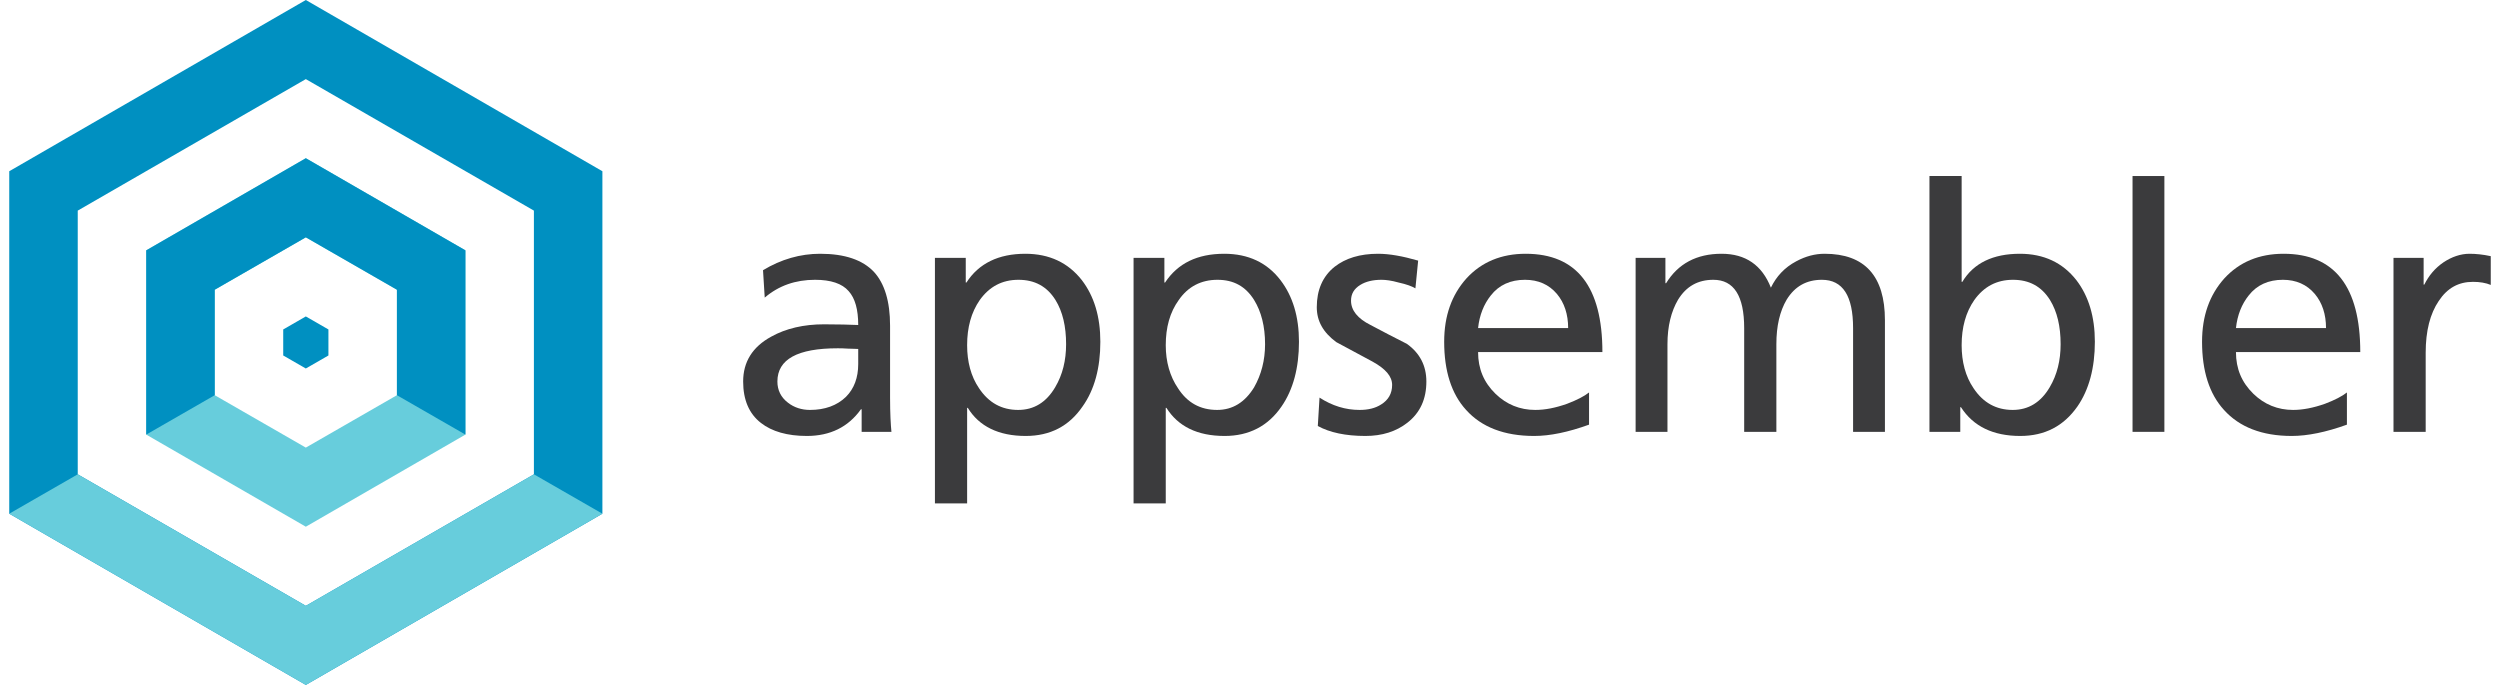
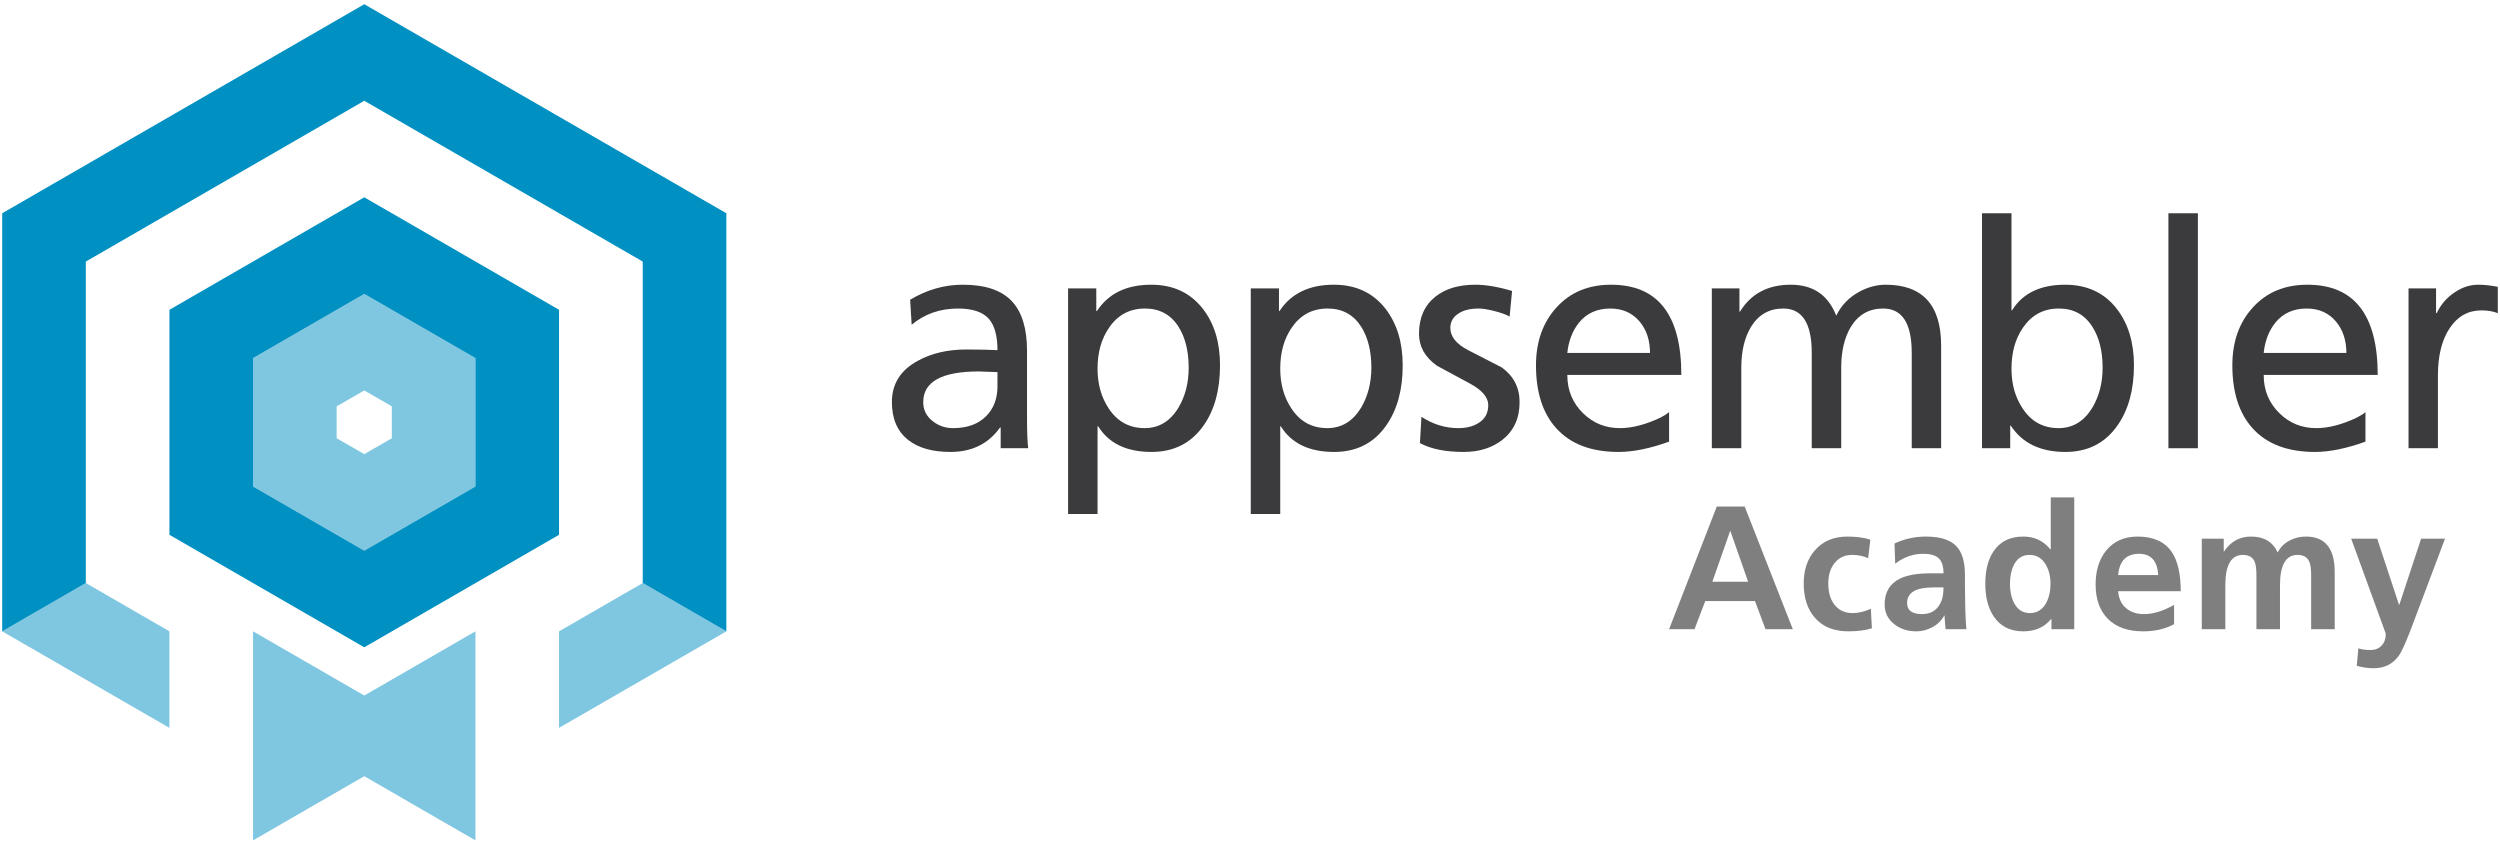
- <svg xmlns="http://www.w3.org/2000/svg" xml:space="preserve" width="73mm" height="20mm" version="1.1" style="shape-rendering:geometricPrecision; text-rendering:geometricPrecision; image-rendering:optimizeQuality; fill-rule:evenodd; clip-rule:evenodd" viewBox="0 0 7300 2000">
+ <svg xmlns="http://www.w3.org/2000/svg" xml:space="preserve" width="296mm" height="100mm" version="1.1" style="shape-rendering:geometricPrecision; text-rendering:geometricPrecision; image-rendering:optimizeQuality; fill-rule:evenodd; clip-rule:evenodd" viewBox="0 0 29600 10000">
  <defs>
    <style type="text/css">
   
-     .fil0 {fill:none}
-     .fil2 {fill:#0090C1}
-     .fil1 {fill:#67CDDC}
-     .fil3 {fill:#3B3B3D;fill-rule:nonzero}
+     .fil1 {fill:#0090C1}
+     .fil2 {fill:#3B3B3D;fill-rule:nonzero}
+     .fil0 {fill:#0090C1;fill-opacity:0.502}
+     .fil3 {fill:#3B3B3D;fill-rule:nonzero;fill-opacity:0.651}
   
  </style>
  </defs>
  <g id="Layer_x0020_1">
-     <g id="_1004143824">
-       <polygon class="fil0" points="893,0 1326,250 1759,500 1759,1000 1759,1500 1326,1750 893,2000 460,1750 27,1500 27,1000 27,500 460,250 " />
-       <polygon class="fil0" points="893,231 227,615 227,1385 893,1769 1559,1385 1559,615 " />
-       <path class="fil1" d="M893 462l-466 269 0 538 466 269 466 -269 0 -538 -466 -269zm0 231l-266 153 0 308 266 153 266 -153 0 -308 -266 -153z" />
-       <polygon class="fil0" points="893,693 627,846 627,1154 893,1307 1159,1154 1159,846 " />
-       <polygon class="fil0" points="893,924 827,962 827,1038 893,1076 959,1038 959,962 " />
-       <path class="fil2" d="M893 0l-866 500 0 1000 866 500 866 -500 0 -1000 -866 -500zm-666 1385l0 -770 666 -384 666 384 0 770 -666 384 -666 -384z" />
-       <polygon class="fil1" points="27,1500 893,2000 1759,1500 1559,1385 893,1769 227,1385 " />
-       <polygon class="fil2" points="1359,731 1359,1269 1159,1154 1159,846 893,693 627,846 627,1154 427,1269 427,731 893,462 " />
-       <polygon class="fil2" points="893,924 827,962 827,1038 893,1076 959,1038 959,962 " />
-       <path class="fil3" d="M2603 1261l-87 0 0 -66 -2 0c-37,52 -90,78 -158,78 -57,0 -102,-13 -134,-38 -35,-27 -52,-68 -52,-121 0,-57 27,-101 82,-131 43,-24 95,-36 154,-36 42,0 75,1 100,2 0,-45 -9,-78 -28,-99 -19,-22 -52,-33 -98,-33 -57,0 -106,17 -147,52l-5 -80c53,-32 109,-48 167,-48 72,0 124,18 157,53 31,34 47,86 47,157l0 210c0,47 2,80 4,100zm-97 -198l0 -44c-7,0 -17,-1 -30,-1 -13,-1 -23,-1 -30,-1 -117,0 -176,32 -176,97 0,25 10,46 31,62 18,14 40,21 64,21 44,0 79,-13 105,-38 24,-24 36,-56 36,-96z" />
-       <path id="1" class="fil3" d="M3213 998c0,76 -17,140 -52,189 -39,57 -94,86 -166,86 -79,0 -136,-28 -169,-82l-2 0 0 279 -94 0 0 -717 90 0 0 72 2 0c36,-56 94,-84 172,-84 70,0 125,26 165,77 36,47 54,107 54,180zm-100 7c0,-52 -10,-95 -31,-129 -25,-40 -61,-59 -108,-59 -48,0 -85,20 -113,59 -25,36 -37,80 -37,132 0,48 11,91 35,126 28,42 66,63 114,63 46,0 82,-22 108,-66 22,-37 32,-79 32,-126z" />
-       <path id="2" class="fil3" d="M3793 998c0,76 -17,140 -51,189 -39,57 -95,86 -166,86 -80,0 -136,-28 -170,-82l-2 0 0 279 -94 0 0 -717 90 0 0 72 2 0c37,-56 94,-84 173,-84 70,0 125,26 164,77 36,47 54,107 54,180zm-99 7c0,-52 -11,-95 -32,-129 -25,-40 -60,-59 -107,-59 -48,0 -86,20 -113,59 -26,36 -38,80 -38,132 0,48 12,91 36,126 27,42 65,63 114,63 45,0 81,-22 108,-66 21,-37 32,-79 32,-126z" />
-       <path id="3" class="fil3" d="M4165 1114c0,51 -18,91 -55,120 -33,26 -74,39 -123,39 -58,0 -104,-10 -139,-29l5 -83c37,24 76,36 117,36 25,0 46,-5 63,-16 21,-13 32,-32 32,-57 0,-25 -19,-47 -57,-68 -35,-19 -71,-38 -106,-57 -38,-28 -57,-61 -57,-102 0,-50 17,-90 52,-118 32,-25 74,-38 127,-38 33,0 72,7 117,20l-8 81c-10,-6 -26,-12 -49,-17 -21,-6 -38,-8 -50,-8 -25,0 -46,5 -62,15 -18,11 -27,26 -27,46 0,28 19,52 57,71 35,19 71,37 106,55 38,27 57,64 57,110z" />
-       <path id="4" class="fil3" d="M4679 1028l-363 0c0,49 17,89 51,122 32,31 71,47 116,47 29,0 59,-6 93,-18 29,-11 50,-22 64,-33l0 94c-61,22 -114,33 -160,33 -88,0 -154,-26 -199,-76 -43,-47 -64,-114 -64,-199 0,-76 22,-137 65,-185 44,-48 102,-72 173,-72 149,0 224,96 224,287zm-100 -70c0,-40 -11,-74 -33,-100 -23,-27 -54,-41 -93,-41 -42,0 -76,15 -100,46 -20,25 -33,57 -37,95l263 0z" />
-       <path id="5" class="fil3" d="M5504 1261l-93 0 0 -303c0,-94 -30,-141 -91,-141 -45,0 -79,19 -103,58 -20,34 -30,77 -30,130l0 256 -94 0 0 -303c0,-94 -30,-141 -90,-141 -45,0 -79,19 -103,58 -20,34 -31,77 -31,130l0 256 -93 0 0 -508 87 0 0 74 2 0c35,-57 89,-86 162,-86 70,0 118,33 144,99 16,-33 40,-59 74,-77 28,-15 55,-22 83,-22 117,0 176,65 176,194l0 326z" />
-       <path id="6" class="fil3" d="M6117 998c0,76 -17,140 -51,189 -40,57 -95,86 -167,86 -79,0 -137,-28 -173,-84l-2 0 0 72 -90 0 0 -747 94 0 0 309 2 0c33,-55 90,-82 168,-82 70,0 125,26 165,77 36,47 54,107 54,180zm-100 7c0,-52 -10,-95 -31,-129 -25,-40 -61,-59 -108,-59 -48,0 -85,20 -113,59 -25,36 -37,80 -37,132 0,48 11,91 35,126 28,42 66,63 114,63 46,0 82,-22 108,-66 22,-37 32,-79 32,-126z" />
-       <polygon id="7" class="fil3" points="6320,1261 6227,1261 6227,514 6320,514 " />
-       <path id="8" class="fil3" d="M6892 1028l-363 0c0,49 17,89 51,122 32,31 71,47 116,47 28,0 59,-6 93,-18 29,-11 50,-22 64,-33l0 94c-61,22 -115,33 -161,33 -87,0 -153,-26 -198,-76 -43,-47 -64,-114 -64,-199 0,-76 22,-137 65,-185 44,-48 102,-72 173,-72 149,0 224,96 224,287zm-100 -70c0,-40 -11,-74 -33,-100 -23,-27 -54,-41 -93,-41 -42,0 -76,15 -100,46 -20,25 -33,57 -37,95l263 0z" />
-       <path id="9" class="fil3" d="M7273 832c-14,-6 -32,-9 -52,-9 -42,0 -75,18 -100,56 -25,37 -38,87 -38,151l0 231 -94 0 0 -508 88 0 0 78 2 0c13,-26 31,-48 56,-65 24,-16 50,-25 76,-25 18,0 39,2 62,7l0 84z" />
+     <g id="_845327184">
+       <g>
+         <polygon class="fil0" points="5629,7475 5629,9950 4313,9190 2996,9950 2996,7475 4313,8235 " />
+         <polygon class="fil1" points="4313,50 26,2525 26,7475 1016,6903 1016,3097 4313,1193 7610,3097 7610,6903 8600,7475 8600,2525 " />
+         <path class="fil0" d="M26 7475l1980 1143 0 -1143 -990 -572 -990 572zm6593 1143l1981 -1143 -990 -572 -991 572 0 1143z" />
+         <path class="fil1" d="M4313 2336l-2307 1332 0 2664 2307 1332 2306 -1332 0 -2664 -2306 -1332zm0 1144l-1317 760 0 1520 1317 760 1316 -760 0 -1520 -1316 -760z" />
+         <path class="fil0" d="M4313 3480l-1317 760 0 1520 1317 760 1316 -760 0 -1520 -1316 -760zm0 1143l-327 188 0 378 327 188 326 -188 0 -378 -326 -188z" />
+       </g>
+       <path class="fil2" d="M12174 5307l-326 0 0 -245 -8 0c-137,193 -333,289 -586,289 -214,0 -380,-47 -500,-141 -129,-101 -194,-251 -194,-449 0,-215 102,-378 305,-488 162,-90 354,-135 576,-135 156,0 279,3 369,8 0,-169 -34,-292 -101,-370 -73,-83 -196,-123 -366,-123 -213,0 -396,64 -549,192l-18 -296c199,-119 406,-178 623,-178 266,0 460,65 583,197 118,127 178,322 178,585l0 782c0,175 4,298 14,372zm-364 -735l0 -166c-24,0 -61,-2 -110,-4 -50,-3 -87,-4 -111,-4 -438,0 -658,121 -658,364 0,93 39,169 117,228 68,53 147,79 237,79 166,0 297,-47 391,-142 90,-90 134,-208 134,-355z" />
+       <path id="1" class="fil2" d="M14445 4326c0,287 -63,522 -191,707 -147,212 -353,318 -620,318 -295,0 -506,-101 -631,-303l-8 0 0 1038 -349 0 0 -2671 334 0 0 267 8 0c136,-207 350,-311 643,-311 260,0 465,96 613,288 135,175 201,397 201,667zm-371 28c0,-193 -39,-353 -117,-480 -92,-148 -226,-221 -401,-221 -178,0 -319,74 -421,222 -94,133 -140,296 -140,490 0,181 44,338 132,471 103,156 245,233 426,233 170,0 304,-82 402,-246 80,-136 119,-293 119,-469z" />
+       <path id="2" class="fil2" d="M16608 4326c0,287 -64,522 -192,707 -146,212 -353,318 -619,318 -296,0 -506,-101 -632,-303l-7 0 0 1038 -349 0 0 -2671 334 0 0 267 7 0c136,-207 351,-311 643,-311 261,0 466,96 614,288 134,175 201,397 201,667zm-371 28c0,-193 -39,-353 -117,-480 -93,-148 -226,-221 -401,-221 -179,0 -319,74 -422,222 -93,133 -139,296 -139,490 0,181 44,338 132,471 103,156 244,233 425,233 171,0 304,-82 403,-246 79,-136 119,-293 119,-469z" />
+       <path id="3" class="fil2" d="M17992 4761c0,191 -68,339 -203,446 -123,96 -275,144 -459,144 -216,0 -389,-35 -518,-105l18 -311c138,90 283,134 435,134 95,0 174,-19 238,-59 78,-47 118,-118 118,-213 0,-91 -71,-176 -212,-253 -132,-71 -264,-143 -396,-214 -142,-101 -212,-227 -212,-378 0,-188 64,-335 192,-438 120,-96 278,-143 475,-143 123,0 268,24 435,74l-29 303c-38,-22 -99,-45 -183,-66 -80,-20 -141,-29 -185,-29 -95,0 -173,18 -233,56 -67,41 -101,99 -101,174 0,102 71,191 213,264 132,68 264,136 395,203 141,101 212,239 212,411z" />
+       <path id="4" class="fil2" d="M19907 4439l-1350 0c0,182 63,334 188,455 120,117 264,175 434,175 105,0 220,-22 346,-68 108,-39 187,-79 237,-121l0 349c-227,82 -426,122 -597,122 -326,0 -572,-94 -740,-282 -159,-176 -239,-424 -239,-743 0,-281 82,-510 245,-688 162,-178 377,-267 643,-267 555,0 833,356 833,1068zm-371 -260c0,-150 -41,-274 -123,-372 -87,-103 -203,-154 -347,-154 -157,0 -282,56 -373,170 -75,95 -121,213 -136,356l979 0z" />
+       <path id="5" class="fil2" d="M22983 5307l-348 0 0 -1129c0,-350 -113,-525 -338,-525 -167,0 -294,72 -383,217 -76,127 -114,288 -114,484l0 953 -349 0 0 -1129c0,-350 -112,-525 -337,-525 -166,0 -293,72 -382,217 -77,127 -115,288 -115,484l0 953 -349 0 0 -1892 327 0 0 274 7 0c130,-212 331,-318 601,-318 263,0 443,122 538,367 59,-123 151,-218 277,-286 102,-54 205,-81 308,-81 438,0 657,241 657,722l0 1214z" />
+       <path id="6" class="fil2" d="M25266 4326c0,287 -64,522 -192,707 -146,212 -353,318 -619,318 -295,0 -511,-103 -647,-311l-7 0 0 267 -334 0 0 -2782 349 0 0 1149 7 0c125,-202 335,-303 628,-303 261,0 466,96 614,288 134,175 201,397 201,667zm-371 28c0,-193 -39,-353 -118,-480 -92,-148 -225,-221 -400,-221 -179,0 -319,74 -422,222 -93,133 -139,296 -139,490 0,181 43,338 132,471 102,156 244,233 425,233 171,0 304,-82 403,-246 79,-136 119,-293 119,-469z" />
+       <polygon id="7" class="fil2" points="26023,5307 25674,5307 25674,2525 26023,2525 " />
+       <path id="8" class="fil2" d="M28152 4439l-1350 0c0,182 63,334 188,455 120,117 264,175 434,175 105,0 220,-22 346,-68 107,-39 187,-79 237,-121l0 349c-227,82 -426,122 -597,122 -326,0 -572,-94 -741,-282 -158,-176 -238,-424 -238,-743 0,-281 81,-510 245,-688 162,-178 377,-267 643,-267 555,0 833,356 833,1068zm-371 -260c0,-150 -41,-274 -123,-372 -87,-103 -203,-154 -347,-154 -157,0 -282,56 -373,170 -75,95 -121,213 -136,356l979 0z" />
+       <path id="9" class="fil2" d="M29574 3708c-54,-22 -119,-33 -194,-33 -156,0 -281,69 -374,208 -94,139 -141,327 -141,563l0 861 -348 0 0 -1892 326 0 0 292 8 0c47,-99 115,-180 207,-242 91,-63 186,-94 286,-94 67,0 143,8 230,25l0 312z" />
+       <path class="fil3" d="M20698 6888l-210 -599 -4 0 -210 599 424 0zm-936 562l565 -1453 330 0 570 1453 -323 0 -125 -333 -589 0 -127 333 -301 0zm2383 -1061l-26 220c-57,-26 -120,-39 -189,-39 -86,0 -154,31 -206,93 -51,62 -77,144 -77,246 0,104 24,187 72,249 51,67 123,101 217,101 67,0 138,-17 215,-51l12 231c-77,24 -169,36 -278,36 -171,0 -304,-53 -397,-161 -88,-101 -132,-235 -132,-405 0,-161 44,-293 133,-394 94,-108 223,-162 385,-162 101,0 192,12 271,36zm294 285l-8 -239c117,-55 241,-82 372,-82 164,0 281,36 354,107 72,71 108,186 108,344l0 138c0,72 2,162 4,268 2,75 6,155 13,240l-246 0c-3,-14 -7,-67 -13,-161l-4 0c-31,58 -78,104 -142,138 -60,32 -123,48 -189,48 -101,0 -187,-28 -258,-83 -77,-60 -116,-139 -116,-236 0,-144 61,-246 183,-306 85,-41 205,-62 360,-62l154 0c0,-84 -19,-144 -59,-180 -37,-34 -98,-51 -182,-51 -118,0 -229,39 -331,117zm141 466c0,87 59,131 177,131 111,0 188,-52 229,-155 17,-42 25,-96 25,-161l-121 0c-206,0 -310,61 -310,185zm1218 -229c0,90 16,166 49,229 42,79 104,119 186,119 84,0 148,-39 192,-117 35,-64 53,-141 53,-231 0,-87 -19,-163 -57,-228 -46,-76 -110,-113 -192,-113 -82,0 -143,38 -184,117 -31,61 -47,135 -47,224zm491 539l0 -121 -4 0c-78,97 -188,146 -329,146 -154,0 -270,-58 -348,-173 -68,-99 -102,-229 -102,-391 0,-163 34,-292 102,-390 78,-112 193,-168 348,-168 131,0 238,50 319,150l6 0 0 -614 278 0 0 1561 -270 0zm790 -641l474 0c-10,-168 -85,-252 -226,-252 -151,0 -234,84 -248,252zm662 353l0 228c-103,57 -226,85 -368,85 -178,0 -316,-49 -414,-146 -98,-98 -147,-235 -147,-410 0,-164 42,-297 124,-399 90,-111 214,-167 373,-167 187,0 322,61 405,183 70,104 106,259 106,464l-741 0c6,85 37,151 92,199 55,48 126,72 214,72 108,0 227,-36 356,-109zm328 288l0 -1072 260 0 0 151 4 0c78,-117 184,-176 319,-176 154,0 259,63 316,189 30,-62 78,-109 142,-143 59,-31 124,-46 193,-46 226,0 340,140 340,420l0 677 -279 0 0 -639c0,-73 -7,-126 -21,-158 -23,-56 -70,-83 -140,-83 -138,0 -208,120 -208,359l0 521 -279 0 0 -639c0,-73 -7,-126 -20,-158 -23,-56 -70,-83 -140,-83 -139,0 -208,120 -208,359l0 521 -279 0zm2077 -1072l258 782 4 0 258 -782 283 0 -401 1064c-64,168 -113,277 -148,324 -70,97 -169,146 -297,146 -65,0 -132,-10 -199,-29l19 -207c36,13 83,20 144,20 55,0 99,-18 132,-53 32,-34 49,-81 49,-139l-410 -1126 308 0z" />
    </g>
  </g>
</svg>
